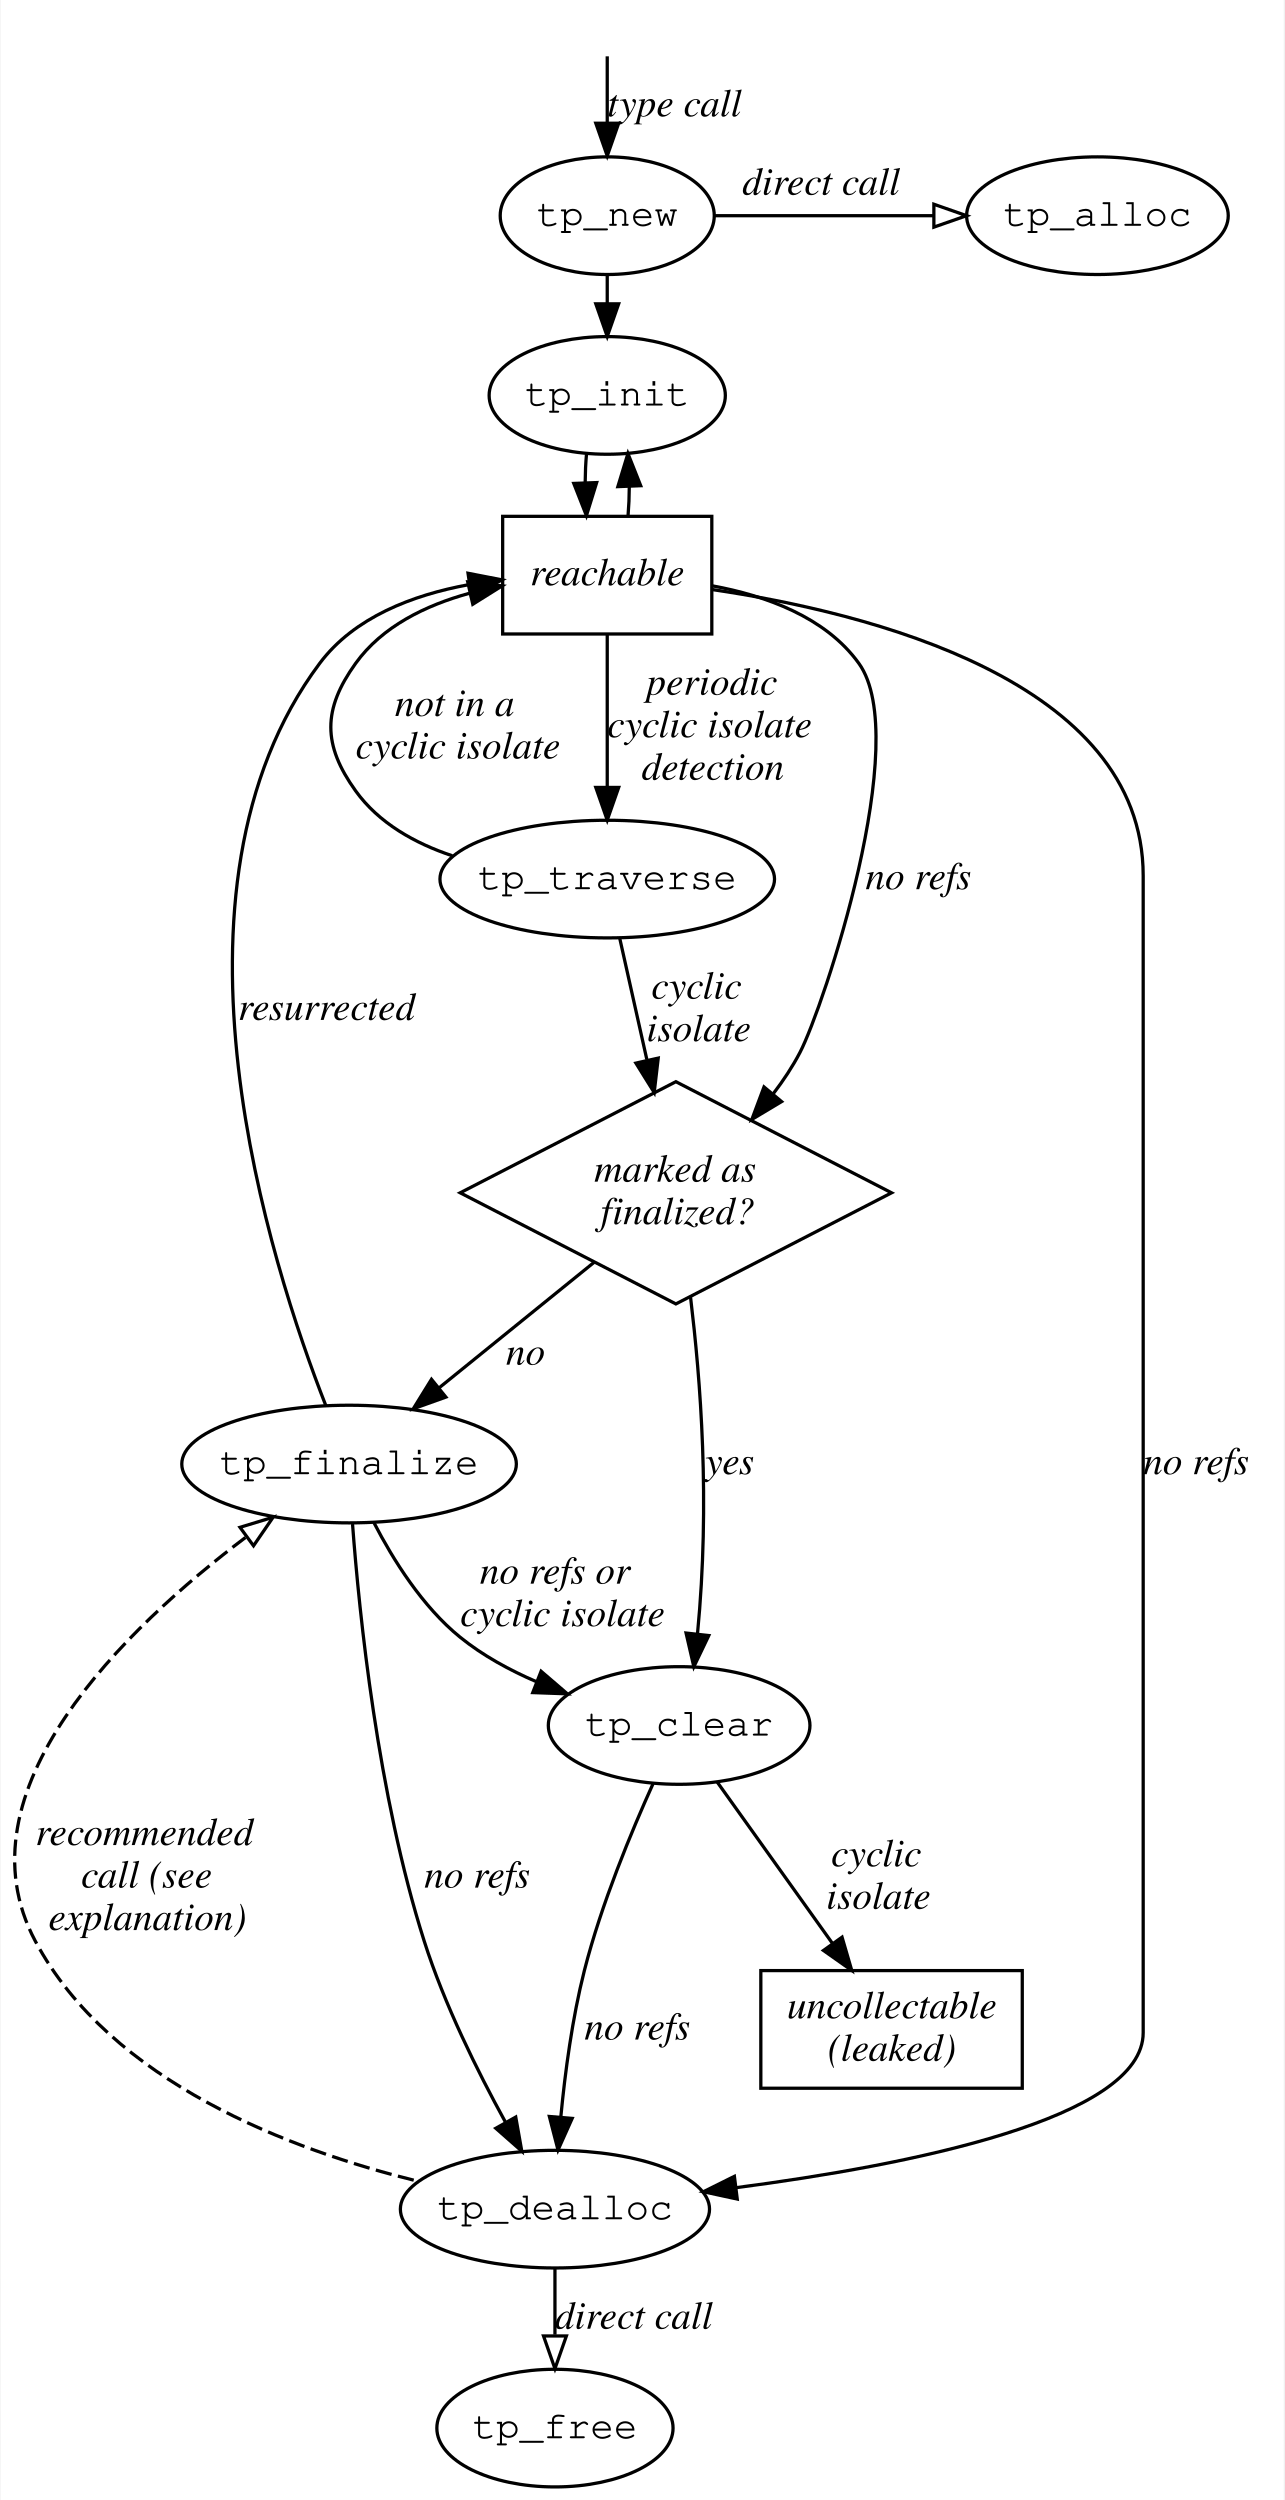
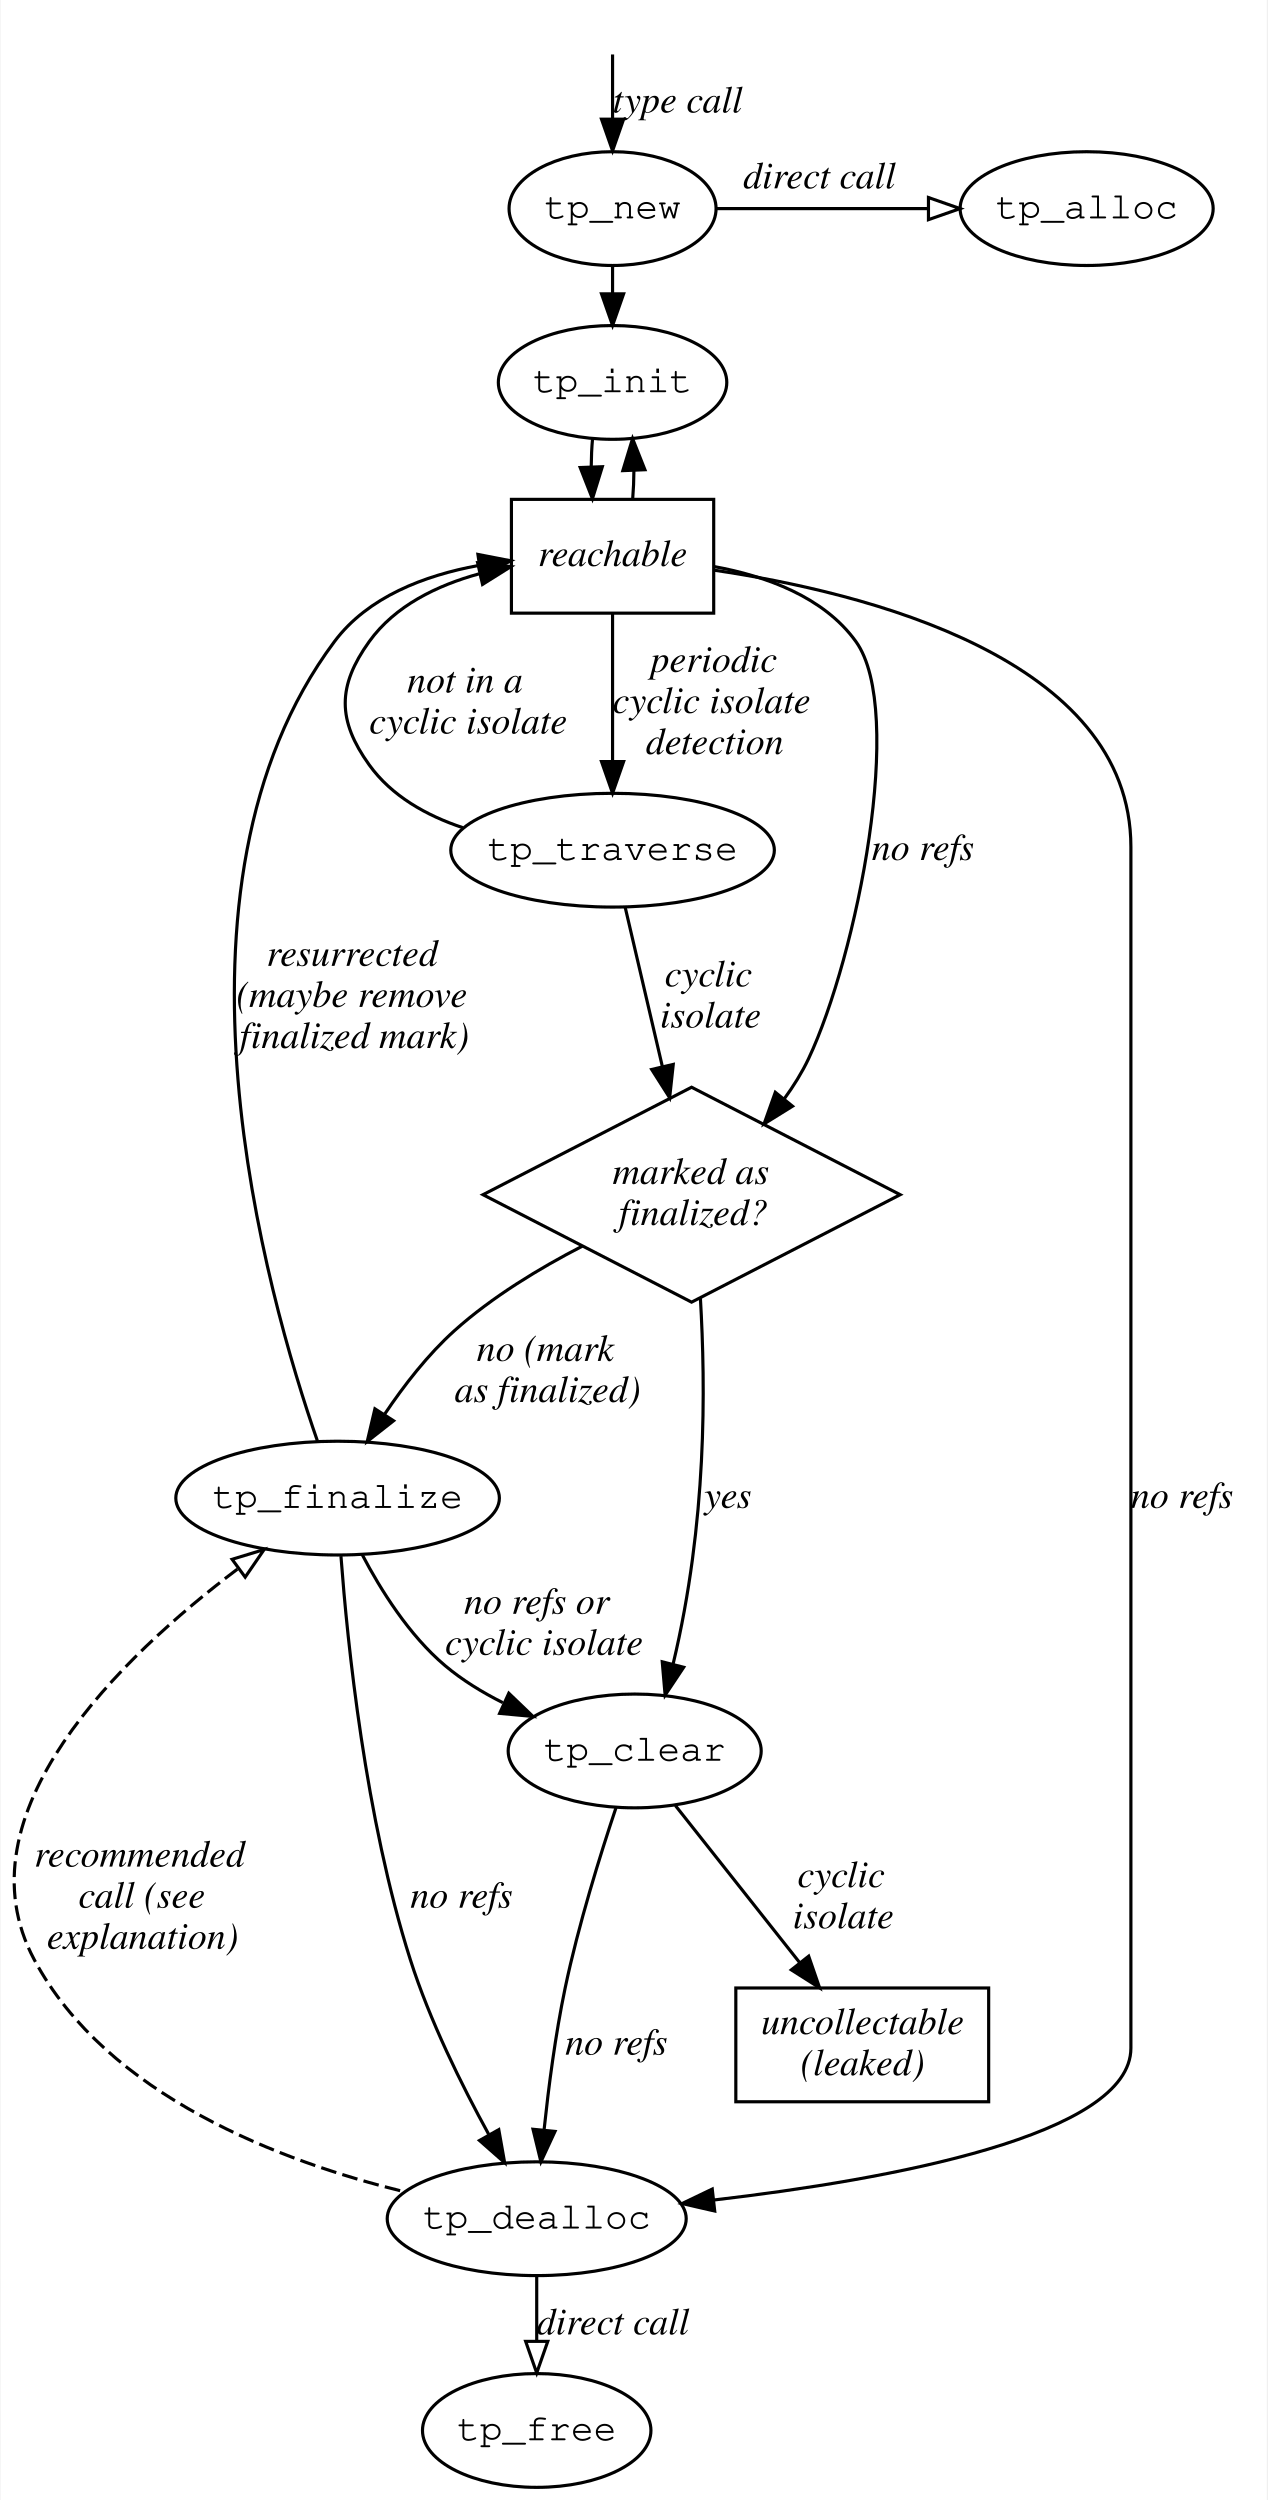
- <svg xmlns="http://www.w3.org/2000/svg" xmlns:xlink="http://www.w3.org/1999/xlink" width="393pt" height="765pt" viewBox="0.00 0.00 392.63 765.00">
-   <g id="life_events_graph" class="graph" transform="scale(1 1) rotate(0) translate(4 761)">
-     <polygon fill="white" stroke="transparent" points="-4,4 -4,-761 388.63,-761 388.63,4 -4,4" />
+ <svg xmlns="http://www.w3.org/2000/svg" xmlns:xlink="http://www.w3.org/1999/xlink" width="401pt" height="791pt" viewBox="0.00 0.00 400.63 791.00">
+   <g id="life_events_graph" class="graph" transform="scale(1 1) rotate(0) translate(4 787)">
+     <polygon fill="white" stroke="transparent" points="-4,4 -4,-787 396.63,-787 396.63,4 -4,4" />
    <g id="life_events_graph_node2" class="node">
      <g id="a_life_events_graph_node2">
        <a xlink:href="typeobj.html#c.PyTypeObject.tp_new" xlink:title="tp_new" target="_top">
-           <ellipse fill="none" stroke="black" cx="181.63" cy="-695" rx="32.75" ry="18" />
-           <text text-anchor="middle" x="181.63" y="-691.9" font-family="Courier,monospace" font-size="12.00">tp_new</text>
+           <ellipse fill="none" stroke="black" cx="189.63" cy="-721" rx="32.75" ry="18" />
+           <text text-anchor="middle" x="189.63" y="-717.9" font-family="Courier,monospace" font-size="12.00">tp_new</text>
        </a>
      </g>
    </g>
    <g id="life_events_graph_edge1" class="edge">
-       <path fill="none" stroke="black" d="M181.63,-743.77C181.63,-738.75 181.63,-731.06 181.63,-723.3" />
-       <polygon fill="black" stroke="black" points="185.13,-723.29 181.63,-713.29 178.13,-723.29 185.13,-723.29" />
-       <text text-anchor="start" x="181.63" y="-725.4" font-family="Times,serif" font-style="italic" font-size="12.00">    type call  </text>
+       <path fill="none" stroke="black" d="M189.63,-769.77C189.63,-764.75 189.63,-757.06 189.63,-749.3" />
+       <polygon fill="black" stroke="black" points="193.13,-749.29 189.63,-739.29 186.13,-749.29 193.13,-749.29" />
+       <text text-anchor="start" x="189.63" y="-751.4" font-family="Times,serif" font-style="italic" font-size="12.00">    type call  </text>
    </g>
    <g id="life_events_graph_node3" class="node">
      <g id="a_life_events_graph_node3">
        <a xlink:href="typeobj.html#c.PyTypeObject.tp_alloc" xlink:title="tp_alloc" target="_top">
-           <ellipse fill="none" stroke="black" cx="331.63" cy="-695" rx="40.03" ry="18" />
-           <text text-anchor="middle" x="331.63" y="-691.9" font-family="Courier,monospace" font-size="12.00">tp_alloc</text>
+           <ellipse fill="none" stroke="black" cx="339.63" cy="-721" rx="40.03" ry="18" />
+           <text text-anchor="middle" x="339.63" y="-717.9" font-family="Courier,monospace" font-size="12.00">tp_alloc</text>
        </a>
      </g>
    </g>
    <g id="life_events_graph_edge2" class="edge">
-       <path fill="none" stroke="black" d="M214.55,-695C234.13,-695 259.37,-695 281.39,-695" />
-       <polygon fill="none" stroke="black" points="281.58,-698.5 291.58,-695 281.58,-691.5 281.58,-698.5" />
-       <text text-anchor="start" x="222.94" y="-701.4" font-family="Times,serif" font-style="italic" font-size="12.00">  direct call  </text>
+       <path fill="none" stroke="black" d="M222.55,-721C242.13,-721 267.37,-721 289.39,-721" />
+       <polygon fill="none" stroke="black" points="289.58,-724.5 299.58,-721 289.58,-717.5 289.58,-724.5" />
+       <text text-anchor="start" x="230.94" y="-727.4" font-family="Times,serif" font-style="italic" font-size="12.00">  direct call  </text>
    </g>
    <g id="life_events_graph_node4" class="node">
      <g id="a_life_events_graph_node4">
        <a xlink:href="typeobj.html#c.PyTypeObject.tp_init" xlink:title="tp_init" target="_top">
-           <ellipse fill="none" stroke="black" cx="181.63" cy="-640" rx="36.14" ry="18" />
-           <text text-anchor="middle" x="181.63" y="-636.9" font-family="Courier,monospace" font-size="12.00">tp_init</text>
+           <ellipse fill="none" stroke="black" cx="189.63" cy="-666" rx="36.14" ry="18" />
+           <text text-anchor="middle" x="189.63" y="-662.9" font-family="Courier,monospace" font-size="12.00">tp_init</text>
        </a>
      </g>
    </g>
    <g id="life_events_graph_edge3" class="edge">
-       <path fill="none" stroke="black" d="M181.63,-676.94C181.63,-674.1 181.63,-671.1 181.63,-668.09" />
-       <polygon fill="black" stroke="black" points="185.13,-668.03 181.63,-658.03 178.13,-668.03 185.13,-668.03" />
+       <path fill="none" stroke="black" d="M189.63,-702.94C189.63,-700.1 189.63,-697.1 189.63,-694.09" />
+       <polygon fill="black" stroke="black" points="193.13,-694.03 189.63,-684.03 186.13,-694.03 193.13,-694.03" />
    </g>
    <g id="life_events_graph_node5" class="node">
-       <polygon fill="none" stroke="black" points="213.63,-603 149.63,-603 149.63,-567 213.63,-567 213.63,-603" />
-       <text text-anchor="middle" x="181.63" y="-581.9" font-family="Times,serif" font-style="italic" font-size="12.00">reachable</text>
+       <polygon fill="none" stroke="black" points="221.63,-629 157.63,-629 157.63,-593 221.63,-593 221.63,-629" />
+       <text text-anchor="middle" x="189.63" y="-607.9" font-family="Times,serif" font-style="italic" font-size="12.00">reachable</text>
    </g>
    <g id="life_events_graph_edge4" class="edge">
-       <path fill="none" stroke="black" d="M175.3,-622.23C175.04,-619.39 174.9,-616.37 174.88,-613.34" />
-       <polygon fill="black" stroke="black" points="178.39,-613.33 175.26,-603.21 171.39,-613.07 178.39,-613.33" />
+       <path fill="none" stroke="black" d="M183.3,-648.23C183.04,-645.39 182.9,-642.37 182.88,-639.34" />
+       <polygon fill="black" stroke="black" points="186.39,-639.33 183.26,-629.21 179.39,-639.07 186.39,-639.33" />
    </g>
    <g id="life_events_graph_edge6" class="edge">
-       <path fill="none" stroke="black" d="M188,-603.21C188.24,-606.07 188.37,-609.09 188.38,-612.13" />
-       <polygon fill="black" stroke="black" points="184.88,-612.09 187.96,-622.23 191.87,-612.38 184.88,-612.09" />
+       <path fill="none" stroke="black" d="M196,-629.21C196.24,-632.07 196.37,-635.09 196.38,-638.13" />
+       <polygon fill="black" stroke="black" points="192.88,-638.09 195.96,-648.23 199.87,-638.38 192.88,-638.09" />
    </g>
    <g id="life_events_graph_node6" class="node">
      <g id="a_life_events_graph_node6">
        <a xlink:href="typeobj.html#c.PyTypeObject.tp_traverse" xlink:title="tp_traverse" target="_top">
-           <ellipse fill="none" stroke="black" cx="181.63" cy="-492" rx="51.19" ry="18" />
-           <text text-anchor="middle" x="181.63" y="-488.9" font-family="Courier,monospace" font-size="12.00">tp_traverse</text>
+           <ellipse fill="none" stroke="black" cx="189.63" cy="-518" rx="51.19" ry="18" />
+           <text text-anchor="middle" x="189.63" y="-514.9" font-family="Courier,monospace" font-size="12.00">tp_traverse</text>
        </a>
      </g>
    </g>
    <g id="life_events_graph_edge5" class="edge">
-       <path fill="none" stroke="black" d="M181.63,-566.88C181.63,-553.79 181.63,-535.48 181.63,-520.36" />
-       <polygon fill="black" stroke="black" points="185.13,-520.04 181.63,-510.04 178.13,-520.04 185.13,-520.04" />
-       <text text-anchor="start" x="193.63" y="-548.4" font-family="Times,serif" font-style="italic" font-size="12.00">  periodic  </text>
-       <text text-anchor="start" x="181.63" y="-535.4" font-family="Times,serif" font-style="italic" font-size="12.00">  cyclic isolate   </text>
-       <text text-anchor="start" x="192.13" y="-522.4" font-family="Times,serif" font-style="italic" font-size="12.00">  detection  </text>
+       <path fill="none" stroke="black" d="M189.63,-592.88C189.63,-579.79 189.63,-561.48 189.63,-546.36" />
+       <polygon fill="black" stroke="black" points="193.13,-546.04 189.63,-536.04 186.13,-546.04 193.13,-546.04" />
+       <text text-anchor="start" x="201.63" y="-574.4" font-family="Times,serif" font-style="italic" font-size="12.00">  periodic  </text>
+       <text text-anchor="start" x="189.63" y="-561.4" font-family="Times,serif" font-style="italic" font-size="12.00">  cyclic isolate   </text>
+       <text text-anchor="start" x="200.13" y="-548.4" font-family="Times,serif" font-style="italic" font-size="12.00">  detection  </text>
    </g>
    <g id="life_events_graph_node7" class="node">
-       <polygon fill="none" stroke="black" points="202.63,-430 136.63,-396 202.63,-362 268.63,-396 202.63,-430" />
-       <text text-anchor="start" x="177.63" y="-399.4" font-family="Times,serif" font-style="italic" font-size="12.00">marked as</text>
-       <text text-anchor="start" x="179.63" y="-386.4" font-family="Times,serif" font-style="italic" font-size="12.00">finalized?</text>
+       <polygon fill="none" stroke="black" points="214.63,-443 148.63,-409 214.63,-375 280.63,-409 214.63,-443" />
+       <text text-anchor="start" x="189.63" y="-412.4" font-family="Times,serif" font-style="italic" font-size="12.00">marked as</text>
+       <text text-anchor="start" x="191.63" y="-399.4" font-family="Times,serif" font-style="italic" font-size="12.00">finalized?</text>
    </g>
    <g id="life_events_graph_edge10" class="edge">
-       <path fill="none" stroke="black" d="M213.8,-581.73C230.04,-578.76 248.43,-572.21 258.63,-558 275.24,-534.86 247.75,-452.73 240.63,-439 238.37,-434.65 235.55,-430.39 232.47,-426.37" />
-       <polygon fill="black" stroke="black" points="234.98,-423.91 225.89,-418.47 229.6,-428.39 234.98,-423.91" />
-       <text text-anchor="start" x="260.63" y="-488.9" font-family="Times,serif" font-style="italic" font-size="12.00">  no refs  </text>
+       <path fill="none" stroke="black" d="M221.8,-607.73C238.04,-604.76 256.43,-598.21 266.63,-584 282.41,-562.02 266.98,-484.52 251.63,-452 249.56,-447.62 246.89,-443.35 243.94,-439.31" />
+       <polygon fill="black" stroke="black" points="246.57,-437 237.57,-431.41 241.12,-441.39 246.57,-437" />
+       <text text-anchor="start" x="271.63" y="-514.9" font-family="Times,serif" font-style="italic" font-size="12.00">  no refs  </text>
    </g>
    <g id="life_events_graph_node8" class="node">
      <g id="a_life_events_graph_node8">
        <a xlink:href="typeobj.html#c.PyTypeObject.tp_finalize" xlink:title="tp_finalize" target="_top">
          <ellipse fill="none" stroke="black" cx="102.63" cy="-313" rx="51.19" ry="18" />
          <text text-anchor="middle" x="102.63" y="-309.9" font-family="Courier,monospace" font-size="12.00">tp_finalize</text>
        </a>
      </g>
    </g>
    <g id="life_events_graph_edge7" class="edge">
-       <path fill="none" stroke="black" d="M139.09,-582.06C122.16,-578.93 104.21,-572.16 93.63,-558 41.61,-488.39 78.68,-373.8 95.51,-330.91" />
-       <polygon fill="black" stroke="black" points="139.03,-585.58 149.43,-583.56 140.04,-578.66 139.03,-585.58" />
-       <text text-anchor="start" x="68.63" y="-448.9" font-family="Times,serif" font-style="italic" font-size="12.00">  resurrected  </text>
+       <path fill="none" stroke="black" d="M147.09,-608.06C130.16,-604.93 112.21,-598.16 101.63,-584 43.41,-506.09 80.23,-377.09 96.27,-331.01" />
+       <polygon fill="black" stroke="black" points="147.03,-611.58 157.43,-609.56 148.04,-604.66 147.03,-611.58" />
+       <text text-anchor="start" x="80.13" y="-481.4" font-family="Times,serif" font-style="italic" font-size="12.00">  resurrected  </text>
+       <text text-anchor="start" x="70.63" y="-468.4" font-family="Times,serif" font-style="italic" font-size="12.00">  (maybe remove  </text>
+       <text text-anchor="start" x="71.63" y="-455.4" font-family="Times,serif" font-style="italic" font-size="12.00">  finalized mark)  </text>
    </g>
    <g id="life_events_graph_node11" class="node">
      <g id="a_life_events_graph_node11">
        <a xlink:href="typeobj.html#c.PyTypeObject.tp_dealloc" xlink:title="tp_dealloc" target="_top">
          <ellipse fill="none" stroke="black" cx="165.63" cy="-85" rx="47.3" ry="18" />
          <text text-anchor="middle" x="165.63" y="-81.9" font-family="Courier,monospace" font-size="12.00">tp_dealloc</text>
        </a>
      </g>
    </g>
    <g id="life_events_graph_edge19" class="edge">
-       <path fill="none" stroke="black" d="M213.64,-580.61C261.37,-573.6 345.63,-552.75 345.63,-493 345.63,-493 345.63,-493 345.63,-139 345.63,-112.68 273.92,-98.47 221.02,-91.57" />
-       <polygon fill="black" stroke="black" points="221.41,-88.09 211.05,-90.33 220.54,-95.04 221.41,-88.09" />
-       <text text-anchor="start" x="345.63" y="-309.9" font-family="Times,serif" font-style="italic" font-size="12.00">  no refs</text>
+       <path fill="none" stroke="black" d="M221.64,-606.61C269.37,-599.6 353.63,-578.75 353.63,-519 353.63,-519 353.63,-519 353.63,-139 353.63,-111.31 277.1,-97.38 221.7,-90.92" />
+       <polygon fill="black" stroke="black" points="221.95,-87.43 211.62,-89.8 221.17,-94.38 221.95,-87.43" />
+       <text text-anchor="start" x="353.63" y="-309.9" font-family="Times,serif" font-style="italic" font-size="12.00">  no refs</text>
    </g>
    <g id="life_events_graph_edge8" class="edge">
-       <path fill="none" stroke="black" d="M134.22,-499.13C122.72,-502.97 111.71,-509.14 104.63,-519 94.52,-533.08 94.52,-543.92 104.63,-558 112.76,-569.33 126.09,-575.78 139.39,-579.44" />
-       <polygon fill="black" stroke="black" points="138.94,-582.93 149.46,-581.73 140.49,-576.1 138.94,-582.93" />
-       <text text-anchor="start" x="116.63" y="-541.9" font-family="Times,serif" font-style="italic" font-size="12.00">  not in a  </text>
-       <text text-anchor="start" x="104.63" y="-528.9" font-family="Times,serif" font-style="italic" font-size="12.00">  cyclic isolate  </text>
+       <path fill="none" stroke="black" d="M142.22,-525.13C130.72,-528.97 119.71,-535.14 112.63,-545 102.52,-559.08 102.52,-569.92 112.63,-584 120.76,-595.33 134.09,-601.78 147.39,-605.44" />
+       <polygon fill="black" stroke="black" points="146.94,-608.93 157.46,-607.73 148.49,-602.1 146.94,-608.93" />
+       <text text-anchor="start" x="124.63" y="-567.9" font-family="Times,serif" font-style="italic" font-size="12.00">  not in a  </text>
+       <text text-anchor="start" x="112.63" y="-554.9" font-family="Times,serif" font-style="italic" font-size="12.00">  cyclic isolate  </text>
    </g>
    <g id="life_events_graph_edge9" class="edge">
-       <path fill="none" stroke="black" d="M185.48,-473.76C187.8,-463.39 190.85,-449.73 193.74,-436.82" />
-       <polygon fill="black" stroke="black" points="197.23,-437.22 196,-426.69 190.4,-435.69 197.23,-437.22" />
-       <text text-anchor="start" x="195.13" y="-455.4" font-family="Times,serif" font-style="italic" font-size="12.00">  cyclic  </text>
-       <text text-anchor="start" x="193.63" y="-442.4" font-family="Times,serif" font-style="italic" font-size="12.00">  isolate  </text>
+       <path fill="none" stroke="black" d="M193.65,-499.81C196.81,-486.28 201.34,-466.88 205.38,-449.57" />
+       <polygon fill="black" stroke="black" points="208.83,-450.22 207.69,-439.68 202.01,-448.62 208.83,-450.22" />
+       <text text-anchor="start" x="206.13" y="-474.9" font-family="Times,serif" font-style="italic" font-size="12.00">  cyclic  </text>
+       <text text-anchor="start" x="204.63" y="-461.9" font-family="Times,serif" font-style="italic" font-size="12.00">  isolate  </text>
    </g>
    <g id="life_events_graph_edge11" class="edge">
-       <path fill="none" stroke="black" d="M177.65,-374.77C163.21,-363.07 145,-348.32 130.14,-336.29" />
-       <polygon fill="black" stroke="black" points="132.25,-333.49 122.28,-329.92 127.85,-338.93 132.25,-333.49" />
-       <text text-anchor="start" x="150.63" y="-343.4" font-family="Times,serif" font-style="italic" font-size="12.00">  no  </text>
+       <path fill="none" stroke="black" d="M180.06,-392.72C166.57,-385.75 151.51,-376.67 139.63,-366 131.22,-358.45 123.64,-348.66 117.56,-339.62" />
+       <polygon fill="black" stroke="black" points="120.34,-337.47 112.01,-330.93 114.44,-341.24 120.34,-337.47" />
+       <text text-anchor="start" x="146.63" y="-356.4" font-family="Times,serif" font-style="italic" font-size="12.00">  no (mark  </text>
+       <text text-anchor="start" x="139.63" y="-343.4" font-family="Times,serif" font-style="italic" font-size="12.00">  as finalized)  </text>
    </g>
    <g id="life_events_graph_node9" class="node">
      <g id="a_life_events_graph_node9">
        <a xlink:href="typeobj.html#c.PyTypeObject.tp_clear" xlink:title="tp_clear" target="_top">
-           <ellipse fill="none" stroke="black" cx="203.63" cy="-233" rx="40.03" ry="18" />
-           <text text-anchor="middle" x="203.63" y="-229.9" font-family="Courier,monospace" font-size="12.00">tp_clear</text>
+           <ellipse fill="none" stroke="black" cx="196.63" cy="-233" rx="40.03" ry="18" />
+           <text text-anchor="middle" x="196.63" y="-229.9" font-family="Courier,monospace" font-size="12.00">tp_clear</text>
        </a>
      </g>
    </g>
    <g id="life_events_graph_edge12" class="edge">
-       <path fill="none" stroke="black" d="M207.12,-364.08C210.17,-338.75 213.18,-301.74 209.25,-261.09" />
-       <polygon fill="black" stroke="black" points="212.7,-260.52 208.13,-250.97 205.75,-261.29 212.7,-260.52" />
-       <text text-anchor="start" x="211.63" y="-309.9" font-family="Times,serif" font-style="italic" font-size="12.00">  yes  </text>
+       <path fill="none" stroke="black" d="M217.42,-376.27C219.07,-348 219.51,-305.44 208.8,-260.57" />
+       <polygon fill="black" stroke="black" points="212.13,-259.47 206.26,-250.65 205.35,-261.21 212.13,-259.47" />
+       <text text-anchor="start" x="218.63" y="-309.9" font-family="Times,serif" font-style="italic" font-size="12.00">  yes  </text>
    </g>
    <g id="life_events_graph_edge13" class="edge">
-       <path fill="none" stroke="black" d="M110.27,-295.01C116.09,-283.75 125.06,-269.37 136.63,-260 143.53,-254.41 151.78,-249.91 160.09,-246.34" />
-       <polygon fill="black" stroke="black" points="161.39,-249.59 169.43,-242.69 158.84,-243.07 161.39,-249.59" />
+       <path fill="none" stroke="black" d="M110.39,-295.16C116.26,-283.95 125.25,-269.59 136.63,-260 142.05,-255.43 148.4,-251.54 154.91,-248.27" />
+       <polygon fill="black" stroke="black" points="156.8,-251.26 164.45,-243.92 153.9,-244.89 156.8,-251.26" />
      <text text-anchor="start" x="142.63" y="-276.4" font-family="Times,serif" font-style="italic" font-size="12.00">  no refs or   </text>
      <text text-anchor="start" x="136.63" y="-263.4" font-family="Times,serif" font-style="italic" font-size="12.00">  cyclic isolate  </text>
    </g>
    <g id="life_events_graph_edge14" class="edge">
      <g id="a_life_events_graph_edge14">
        <a xlink:href="lifecycle.html#c.PyObject_CallFinalizerFromDealloc" xlink:title="  recommended&lt;br/&gt;  call (see&lt;br/&gt;  explanation)" target="_top">
          <path fill="none" stroke="black" stroke-dasharray="5,2" d="M70.93,-290.53C34.33,-262.9 -17.9,-212.99 6.63,-167 29.67,-123.81 84.83,-103.08 123.69,-93.54" />
          <polygon fill="none" stroke="black" points="69.25,-293.64 79.39,-296.73 73.39,-287.99 69.25,-293.64" />
        </a>
      </g>
      <g id="a_life_events_graph_edge14-label">
        <a xlink:href="lifecycle.html#c.PyObject_CallFinalizerFromDealloc" xlink:title="  recommended&lt;br/&gt;  call (see&lt;br/&gt;  explanation)" target="_top">
          <text text-anchor="start" x="6.63" y="-196.4" font-family="Times,serif" font-style="italic" font-size="12.00">  recommended</text>
          <text text-anchor="start" x="20.63" y="-183.4" font-family="Times,serif" font-style="italic" font-size="12.00">  call (see</text>
          <text text-anchor="start" x="10.63" y="-170.4" font-family="Times,serif" font-style="italic" font-size="12.00">  explanation)</text>
        </a>
      </g>
    </g>
    <g id="life_events_graph_edge15" class="edge">
      <path fill="none" stroke="black" d="M103.69,-294.65C105.75,-267.05 111.41,-211.69 125.63,-167 131.77,-147.69 141.9,-127.24 150.43,-111.72" />
      <polygon fill="black" stroke="black" points="153.63,-113.18 155.48,-102.75 147.53,-109.75 153.63,-113.18" />
      <text text-anchor="start" x="125.63" y="-183.4" font-family="Times,serif" font-style="italic" font-size="12.00">   no refs  </text>
    </g>
    <g id="life_events_graph_node10" class="node">
      <polygon fill="none" stroke="black" points="308.63,-158 228.63,-158 228.63,-122 308.63,-122 308.63,-158" />
      <text text-anchor="start" x="236.63" y="-143.4" font-family="Times,serif" font-style="italic" font-size="12.00">uncollectable</text>
      <text text-anchor="start" x="249.13" y="-130.4" font-family="Times,serif" font-style="italic" font-size="12.00">(leaked)</text>
    </g>
    <g id="life_events_graph_edge17" class="edge">
-       <path fill="none" stroke="black" d="M215.25,-215.73C225.05,-202.01 239.24,-182.15 250.52,-166.35" />
-       <polygon fill="black" stroke="black" points="253.48,-168.23 256.45,-158.05 247.79,-164.16 253.48,-168.23" />
-       <text text-anchor="start" x="250.13" y="-189.9" font-family="Times,serif" font-style="italic" font-size="12.00">  cyclic  </text>
-       <text text-anchor="start" x="248.63" y="-176.9" font-family="Times,serif" font-style="italic" font-size="12.00">  isolate  </text>
+       <path fill="none" stroke="black" d="M209.5,-215.73C220.46,-201.89 236.36,-181.78 248.92,-165.91" />
+       <polygon fill="black" stroke="black" points="251.68,-168.07 255.14,-158.05 246.19,-163.73 251.68,-168.07" />
+       <text text-anchor="start" x="248.13" y="-189.9" font-family="Times,serif" font-style="italic" font-size="12.00">  cyclic  </text>
+       <text text-anchor="start" x="246.63" y="-176.9" font-family="Times,serif" font-style="italic" font-size="12.00">  isolate  </text>
    </g>
    <g id="life_events_graph_edge16" class="edge">
-       <path fill="none" stroke="black" d="M195.72,-215.35C189.05,-200.6 179.8,-178.33 174.63,-158 170.93,-143.45 168.73,-126.85 167.43,-113.26" />
-       <polygon fill="black" stroke="black" points="170.9,-112.77 166.57,-103.1 163.92,-113.36 170.9,-112.77" />
+       <path fill="none" stroke="black" d="M190.76,-215.16C185.78,-200.29 178.81,-177.94 174.63,-158 171.55,-143.31 169.39,-126.7 167.96,-113.13" />
+       <polygon fill="black" stroke="black" points="171.42,-112.62 166.96,-103.01 164.46,-113.3 171.42,-112.62" />
      <text text-anchor="start" x="174.63" y="-136.9" font-family="Times,serif" font-style="italic" font-size="12.00">  no refs  </text>
    </g>
    <g id="life_events_graph_node12" class="node">
      <g id="a_life_events_graph_node12">
        <a xlink:href="typeobj.html#c.PyTypeObject.tp_free" xlink:title="tp_free" target="_top">
          <ellipse fill="none" stroke="black" cx="165.63" cy="-18" rx="36.14" ry="18" />
          <text text-anchor="middle" x="165.63" y="-14.9" font-family="Courier,monospace" font-size="12.00">tp_free</text>
        </a>
      </g>
    </g>
    <g id="life_events_graph_edge20" class="edge">
      <path fill="none" stroke="black" d="M165.63,-66.92C165.63,-60.7 165.63,-53.5 165.63,-46.6" />
      <polygon fill="none" stroke="black" points="169.13,-46.19 165.63,-36.19 162.13,-46.19 169.13,-46.19" />
      <text text-anchor="start" x="165.63" y="-48.4" font-family="Times,serif" font-style="italic" font-size="12.00">    direct call  </text>
    </g>
  </g>
</svg>
